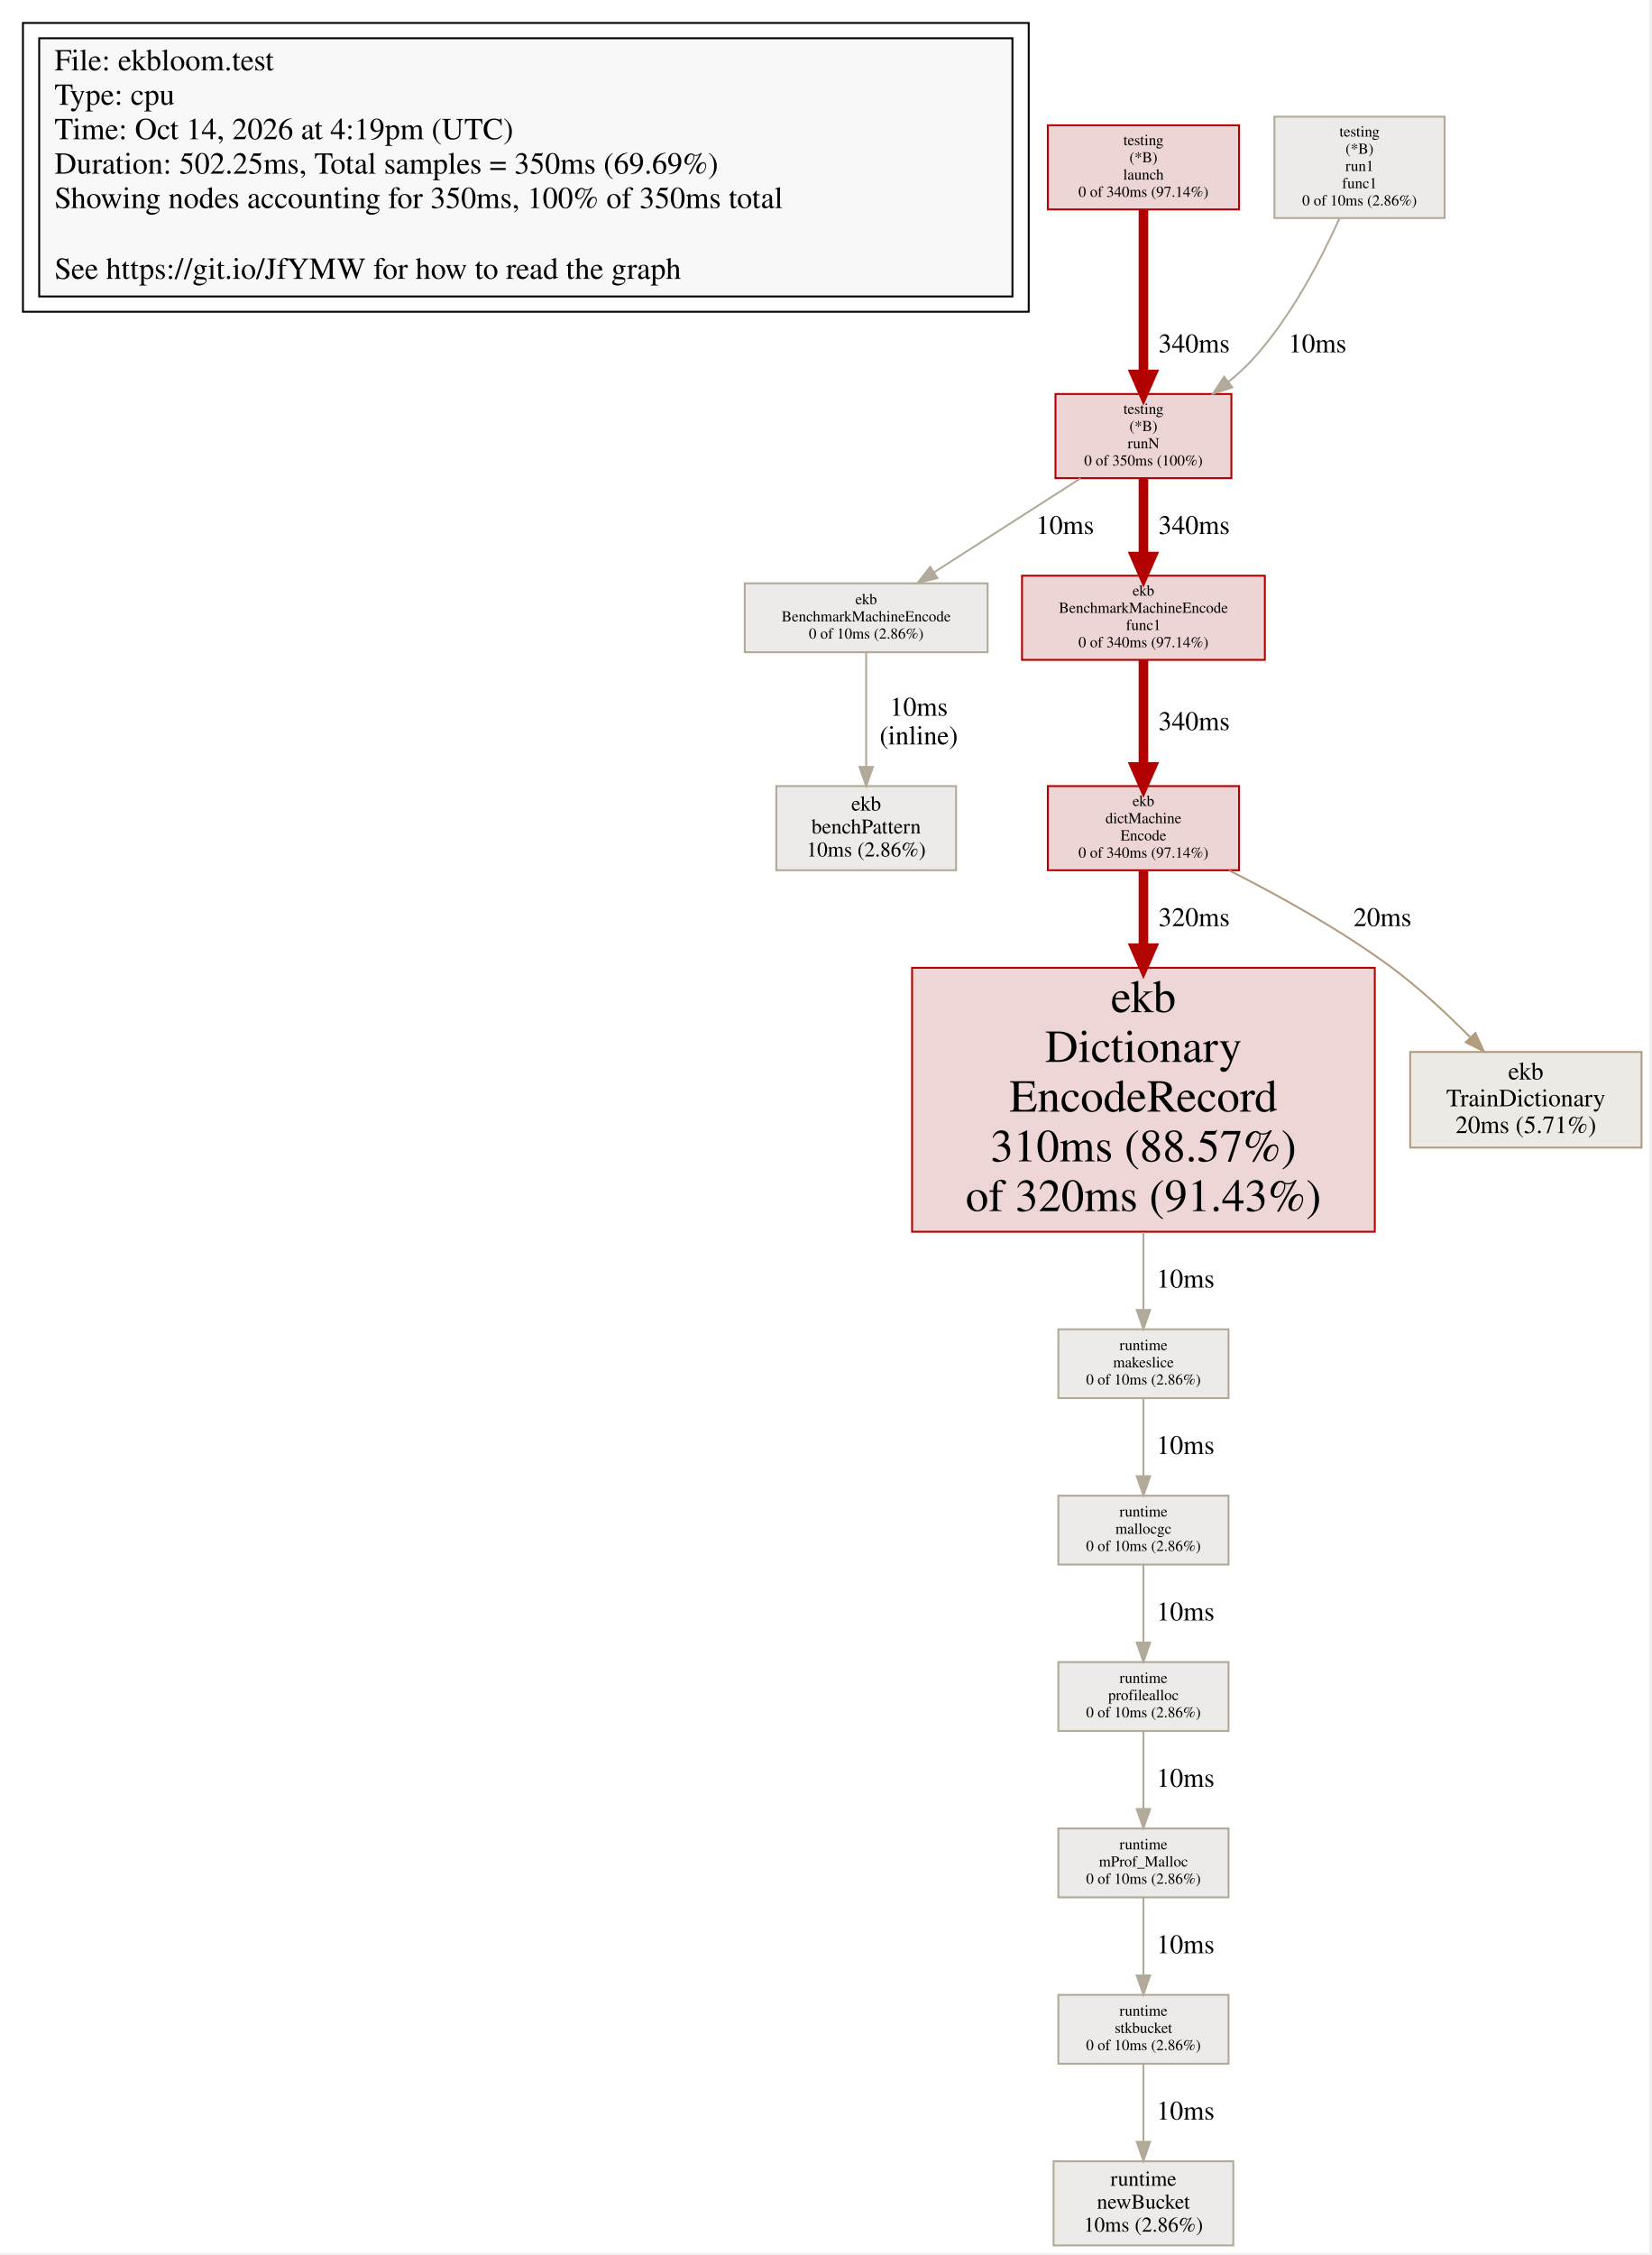
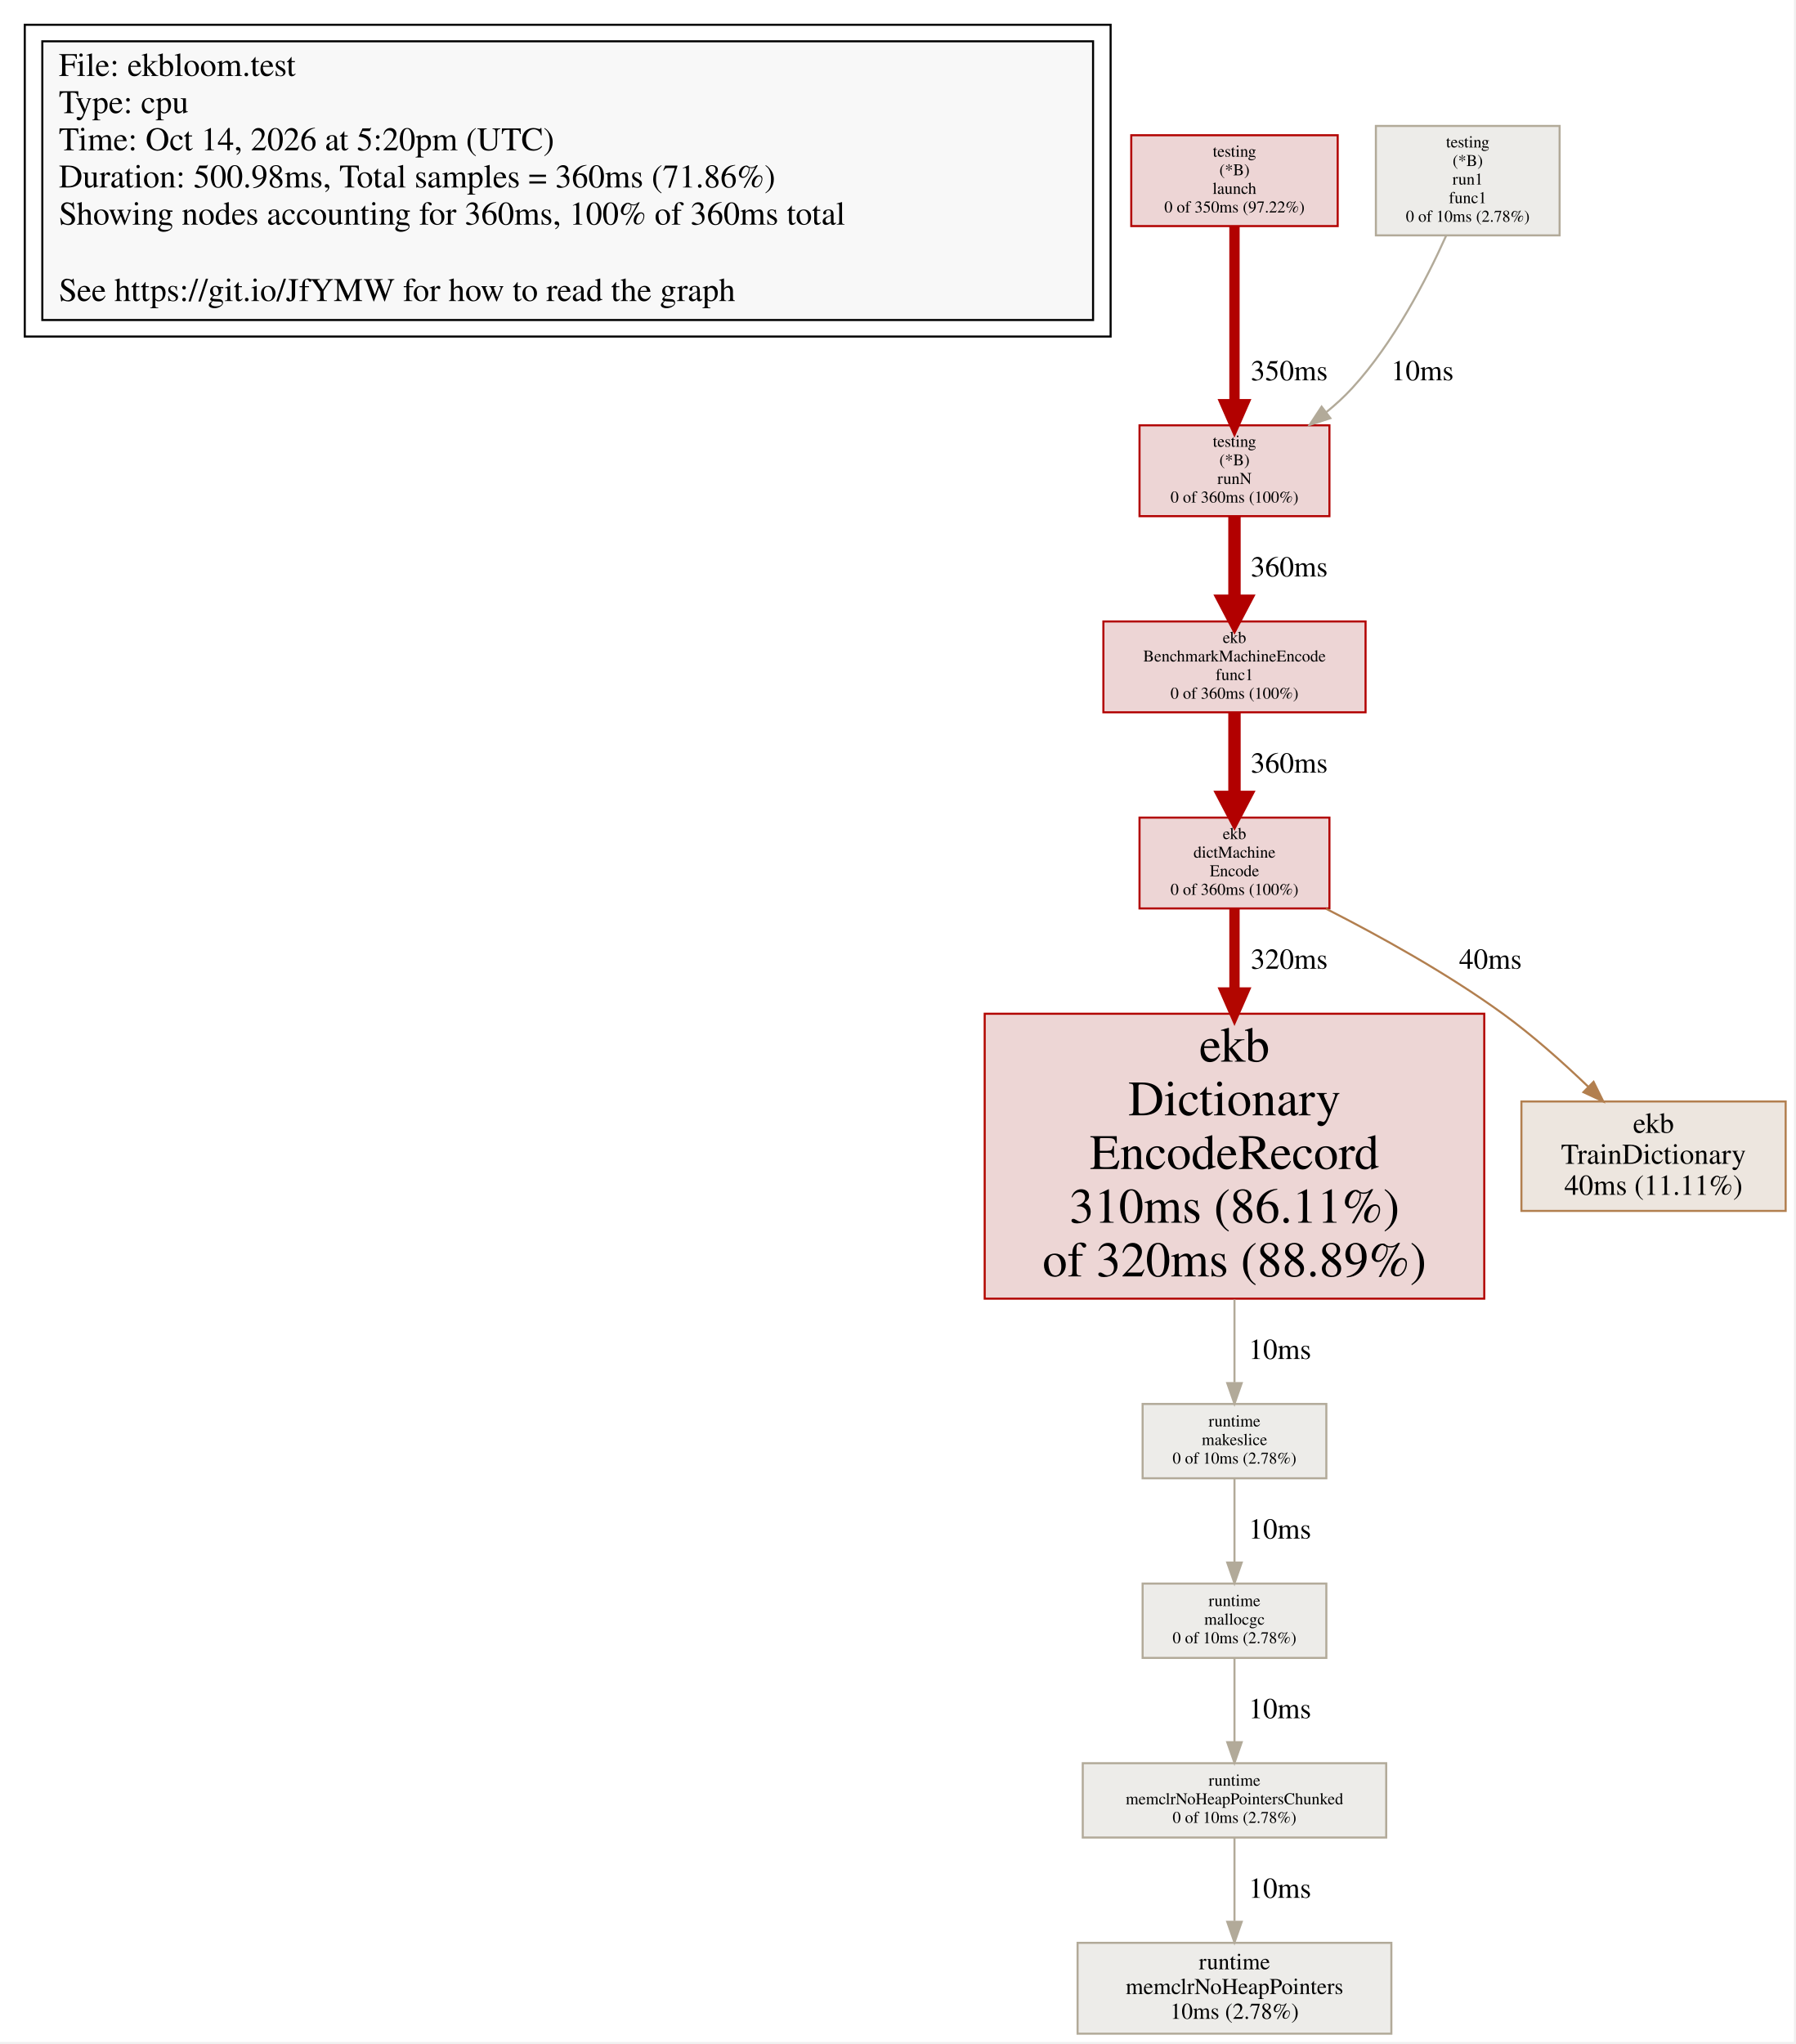
<svg xmlns="http://www.w3.org/2000/svg" xmlns:xlink="http://www.w3.org/1999/xlink" width="100%" height="100%">
  <g id="viewport" transform="scale(0.5,0.5) translate(0,0)">
-     <g id="graph0" class="graph" transform="scale(1 1) rotate(0) translate(4 1174)">
-       <polygon fill="white" stroke="transparent" points="-4,4 -4,-1174 858.5,-1174 858.5,4 -4,4" />
+     <g id="graph0" class="graph" transform="scale(1 1) rotate(0) translate(4 985)">
+       <polygon fill="white" stroke="transparent" points="-4,4 -4,-985 865,-985 865,4 -4,4" />
      <g id="clust1" class="cluster">
-         <polygon fill="none" stroke="black" points="8,-1011 8,-1162 534,-1162 534,-1011 8,-1011" />
+         <polygon fill="none" stroke="black" points="8,-822 8,-973 534,-973 534,-822 8,-822" />
      </g>
      <g id="node1" class="node">
        <g id="a_node1">
          <a xlink:title="ekbloom.test">
-             <polygon fill="#f8f8f8" stroke="black" points="525.5,-1154 16.5,-1154 16.5,-1019 525.5,-1019 525.5,-1154" />
-             <text text-anchor="start" x="24.5" y="-1137.2" font-family="Times,serif" font-size="16.00">File: ekbloom.test</text>
-             <text text-anchor="start" x="24.5" y="-1119.2" font-family="Times,serif" font-size="16.00">Type: cpu</text>
-             <text text-anchor="start" x="24.5" y="-1101.2" font-family="Times,serif" font-size="16.00">Time: Oct 14, 2026 at 4:19pm (UTC)</text>
-             <text text-anchor="start" x="24.5" y="-1083.2" font-family="Times,serif" font-size="16.00">Duration: 502.25ms, Total samples = 350ms (69.69%)</text>
-             <text text-anchor="start" x="24.5" y="-1065.2" font-family="Times,serif" font-size="16.00">Showing nodes accounting for 350ms, 100% of 350ms total</text>
-             <text text-anchor="start" x="24.5" y="-1028.2" font-family="Times,serif" font-size="16.00">See https://git.io/JfYMW for how to read the graph</text>
+             <polygon fill="#f8f8f8" stroke="black" points="525.5,-965 16.5,-965 16.5,-830 525.5,-830 525.5,-965" />
+             <text text-anchor="start" x="24.5" y="-948.2" font-family="Times,serif" font-size="16.00">File: ekbloom.test</text>
+             <text text-anchor="start" x="24.5" y="-930.2" font-family="Times,serif" font-size="16.00">Type: cpu</text>
+             <text text-anchor="start" x="24.5" y="-912.2" font-family="Times,serif" font-size="16.00">Time: Oct 14, 2026 at 5:20pm (UTC)</text>
+             <text text-anchor="start" x="24.5" y="-894.2" font-family="Times,serif" font-size="16.00">Duration: 500.98ms, Total samples = 360ms (71.86%)</text>
+             <text text-anchor="start" x="24.5" y="-876.2" font-family="Times,serif" font-size="16.00">Showing nodes accounting for 360ms, 100% of 360ms total</text>
+             <text text-anchor="start" x="24.5" y="-839.2" font-family="Times,serif" font-size="16.00">See https://git.io/JfYMW for how to read the graph</text>
          </a>
        </g>
      </g>
      <g id="node1" class="node">
        <g id="a_node1">
          <a xlink:title="github.com/infinityabundance/ekbloom-go/internal/ekb.Dictionary.EncodeRecord (320ms)">
-             <polygon fill="#edd6d5" stroke="#b20400" points="715,-668 473,-668 473,-530 715,-530 715,-668" />
-             <text text-anchor="middle" x="594" y="-644.8" font-family="Times,serif" font-size="24.00">ekb</text>
-             <text text-anchor="middle" x="594" y="-618.8" font-family="Times,serif" font-size="24.00">Dictionary</text>
-             <text text-anchor="middle" x="594" y="-592.8" font-family="Times,serif" font-size="24.00">EncodeRecord</text>
-             <text text-anchor="middle" x="594" y="-566.8" font-family="Times,serif" font-size="24.00">310ms (88.57%)</text>
-             <text text-anchor="middle" x="594" y="-540.8" font-family="Times,serif" font-size="24.00">of 320ms (91.43%)</text>
-           </a>
-         </g>
-       </g>
-       <g id="node12" class="node">
-         <g id="a_node12">
+             <polygon fill="#edd6d5" stroke="#b20600" points="715,-494 473,-494 473,-356 715,-356 715,-494" />
+             <text text-anchor="middle" x="594" y="-470.8" font-family="Times,serif" font-size="24.00">ekb</text>
+             <text text-anchor="middle" x="594" y="-444.8" font-family="Times,serif" font-size="24.00">Dictionary</text>
+             <text text-anchor="middle" x="594" y="-418.8" font-family="Times,serif" font-size="24.00">EncodeRecord</text>
+             <text text-anchor="middle" x="594" y="-392.8" font-family="Times,serif" font-size="24.00">310ms (86.11%)</text>
+             <text text-anchor="middle" x="594" y="-366.8" font-family="Times,serif" font-size="24.00">of 320ms (88.89%)</text>
+           </a>
+         </g>
+       </g>
+       <g id="node9" class="node">
+         <g id="a_node9">
          <a xlink:title="runtime.makeslice (10ms)">
-             <polygon fill="#edebe9" stroke="#b2a999" points="638.5,-479 549.5,-479 549.5,-443 638.5,-443 638.5,-479" />
-             <text text-anchor="middle" x="594" y="-468.1" font-family="Times,serif" font-size="8.00">runtime</text>
-             <text text-anchor="middle" x="594" y="-459.1" font-family="Times,serif" font-size="8.00">makeslice</text>
-             <text text-anchor="middle" x="594" y="-450.1" font-family="Times,serif" font-size="8.00">0 of 10ms (2.86%)</text>
-           </a>
-         </g>
-       </g>
-       <g id="edge7" class="edge">
-         <g id="a_edge7">
+             <polygon fill="#edece9" stroke="#b2aa99" points="638.5,-305 549.5,-305 549.5,-269 638.5,-269 638.5,-305" />
+             <text text-anchor="middle" x="594" y="-294.1" font-family="Times,serif" font-size="8.00">runtime</text>
+             <text text-anchor="middle" x="594" y="-285.1" font-family="Times,serif" font-size="8.00">makeslice</text>
+             <text text-anchor="middle" x="594" y="-276.1" font-family="Times,serif" font-size="8.00">0 of 10ms (2.78%)</text>
+           </a>
+         </g>
+       </g>
+       <g id="edge6" class="edge">
+         <g id="a_edge6">
          <a xlink:title="github.com/infinityabundance/ekbloom-go/internal/ekb.Dictionary.EncodeRecord -&gt; runtime.makeslice (10ms)">
-             <path fill="none" stroke="#b2a999" d="M594,-529.6C594,-515.37 594,-501.15 594,-489.46" />
-             <polygon fill="#b2a999" stroke="#b2a999" points="597.5,-489.1 594,-479.1 590.5,-489.1 597.5,-489.1" />
-           </a>
-         </g>
-         <g id="a_edge7-label">
+             <path fill="none" stroke="#b2aa99" d="M594,-355.6C594,-341.37 594,-327.15 594,-315.46" />
+             <polygon fill="#b2aa99" stroke="#b2aa99" points="597.5,-315.1 594,-305.1 590.5,-315.1 597.5,-315.1" />
+           </a>
+         </g>
+         <g id="a_edge6-label">
          <a xlink:title="github.com/infinityabundance/ekbloom-go/internal/ekb.Dictionary.EncodeRecord -&gt; runtime.makeslice (10ms)">
-             <text text-anchor="middle" x="616" y="-500.8" font-family="Times,serif" font-size="14.00"> 10ms</text>
+             <text text-anchor="middle" x="616" y="-326.8" font-family="Times,serif" font-size="14.00"> 10ms</text>
          </a>
        </g>
      </g>
      <g id="node2" class="node">
        <g id="a_node2">
-           <a xlink:title="testing.(*B).launch (340ms)">
-             <polygon fill="#edd5d5" stroke="#b20100" points="644,-1108.5 544,-1108.5 544,-1064.5 644,-1064.5 644,-1108.5" />
-             <text text-anchor="middle" x="594" y="-1098.1" font-family="Times,serif" font-size="8.00">testing</text>
-             <text text-anchor="middle" x="594" y="-1089.1" font-family="Times,serif" font-size="8.00">(*B)</text>
-             <text text-anchor="middle" x="594" y="-1080.1" font-family="Times,serif" font-size="8.00">launch</text>
-             <text text-anchor="middle" x="594" y="-1071.1" font-family="Times,serif" font-size="8.00">0 of 340ms (97.14%)</text>
+           <a xlink:title="testing.(*B).launch (350ms)">
+             <polygon fill="#edd5d5" stroke="#b20100" points="644,-919.5 544,-919.5 544,-875.5 644,-875.5 644,-919.5" />
+             <text text-anchor="middle" x="594" y="-909.1" font-family="Times,serif" font-size="8.00">testing</text>
+             <text text-anchor="middle" x="594" y="-900.1" font-family="Times,serif" font-size="8.00">(*B)</text>
+             <text text-anchor="middle" x="594" y="-891.1" font-family="Times,serif" font-size="8.00">launch</text>
+             <text text-anchor="middle" x="594" y="-882.1" font-family="Times,serif" font-size="8.00">0 of 350ms (97.22%)</text>
+           </a>
+         </g>
+       </g>
+       <g id="node5" class="node">
+         <g id="a_node5">
+           <a xlink:title="testing.(*B).runN (360ms)">
+             <polygon fill="#edd5d5" stroke="#b20000" points="640,-779 548,-779 548,-735 640,-735 640,-779" />
+             <text text-anchor="middle" x="594" y="-768.6" font-family="Times,serif" font-size="8.00">testing</text>
+             <text text-anchor="middle" x="594" y="-759.6" font-family="Times,serif" font-size="8.00">(*B)</text>
+             <text text-anchor="middle" x="594" y="-750.6" font-family="Times,serif" font-size="8.00">runN</text>
+             <text text-anchor="middle" x="594" y="-741.6" font-family="Times,serif" font-size="8.00">0 of 360ms (100%)</text>
+           </a>
+         </g>
+       </g>
+       <g id="edge3" class="edge">
+         <g id="a_edge3">
+           <a xlink:title="testing.(*B).launch -&gt; testing.(*B).runN (350ms)">
+             <path fill="none" stroke="#b20100" stroke-width="5" d="M594,-875.46C594,-852.59 594,-815.77 594,-789.45" />
+             <polygon fill="#b20100" stroke="#b20100" stroke-width="5" points="598.38,-789.23 594,-779.23 589.63,-789.23 598.38,-789.23" />
+           </a>
+         </g>
+         <g id="a_edge3-label">
+           <a xlink:title="testing.(*B).launch -&gt; testing.(*B).runN (350ms)">
+             <text text-anchor="middle" x="620.5" y="-800.8" font-family="Times,serif" font-size="14.00"> 350ms</text>
          </a>
        </g>
      </g>
      <g id="node3" class="node">
        <g id="a_node3">
-           <a xlink:title="testing.(*B).runN (350ms)">
-             <polygon fill="#edd5d5" stroke="#b20000" points="640,-968 548,-968 548,-924 640,-924 640,-968" />
-             <text text-anchor="middle" x="594" y="-957.6" font-family="Times,serif" font-size="8.00">testing</text>
-             <text text-anchor="middle" x="594" y="-948.6" font-family="Times,serif" font-size="8.00">(*B)</text>
-             <text text-anchor="middle" x="594" y="-939.6" font-family="Times,serif" font-size="8.00">runN</text>
-             <text text-anchor="middle" x="594" y="-930.6" font-family="Times,serif" font-size="8.00">0 of 350ms (100%)</text>
-           </a>
-         </g>
-       </g>
-       <g id="edge2" class="edge">
-         <g id="a_edge2">
-           <a xlink:title="testing.(*B).launch -&gt; testing.(*B).runN (340ms)">
-             <path fill="none" stroke="#b20100" stroke-width="5" d="M594,-1064.46C594,-1041.59 594,-1004.77 594,-978.45" />
-             <polygon fill="#b20100" stroke="#b20100" stroke-width="5" points="598.38,-978.23 594,-968.23 589.63,-978.23 598.38,-978.23" />
-           </a>
-         </g>
-         <g id="a_edge2-label">
-           <a xlink:title="testing.(*B).launch -&gt; testing.(*B).runN (340ms)">
-             <text text-anchor="middle" x="620.5" y="-989.8" font-family="Times,serif" font-size="14.00"> 340ms</text>
-           </a>
-         </g>
-       </g>
-       <g id="node9" class="node">
-         <g id="a_node9">
-           <a xlink:title="github.com/infinityabundance/ekbloom-go/internal/ekb.BenchmarkMachineEncode (10ms)">
-             <polygon fill="#edebe9" stroke="#b2a999" points="512.5,-869 385.5,-869 385.5,-833 512.5,-833 512.5,-869" />
-             <text text-anchor="middle" x="449" y="-858.1" font-family="Times,serif" font-size="8.00">ekb</text>
-             <text text-anchor="middle" x="449" y="-849.1" font-family="Times,serif" font-size="8.00">BenchmarkMachineEncode</text>
-             <text text-anchor="middle" x="449" y="-840.1" font-family="Times,serif" font-size="8.00">0 of 10ms (2.86%)</text>
-           </a>
-         </g>
-       </g>
-       <g id="edge14" class="edge">
-         <g id="a_edge14">
-           <a xlink:title="testing.(*B).runN -&gt; github.com/infinityabundance/ekbloom-go/internal/ekb.BenchmarkMachineEncode (10ms)">
-             <path fill="none" stroke="#b2a999" d="M561.1,-923.9C538.28,-909.26 507.91,-889.78 484.53,-874.79" />
-             <polygon fill="#b2a999" stroke="#b2a999" points="486.26,-871.74 475.95,-869.28 482.48,-877.63 486.26,-871.74" />
-           </a>
-         </g>
-         <g id="a_edge14-label">
-           <a xlink:title="testing.(*B).runN -&gt; github.com/infinityabundance/ekbloom-go/internal/ekb.BenchmarkMachineEncode (10ms)">
-             <text text-anchor="middle" x="553" y="-894.8" font-family="Times,serif" font-size="14.00"> 10ms</text>
-           </a>
-         </g>
-       </g>
-       <g id="node10" class="node">
-         <g id="a_node10">
-           <a xlink:title="github.com/infinityabundance/ekbloom-go/internal/ekb.BenchmarkMachineEncode.func1 (340ms)">
-             <polygon fill="#edd5d5" stroke="#b20100" points="657.5,-873 530.5,-873 530.5,-829 657.5,-829 657.5,-873" />
-             <text text-anchor="middle" x="594" y="-862.6" font-family="Times,serif" font-size="8.00">ekb</text>
-             <text text-anchor="middle" x="594" y="-853.6" font-family="Times,serif" font-size="8.00">BenchmarkMachineEncode</text>
-             <text text-anchor="middle" x="594" y="-844.6" font-family="Times,serif" font-size="8.00">func1</text>
-             <text text-anchor="middle" x="594" y="-835.6" font-family="Times,serif" font-size="8.00">0 of 340ms (97.14%)</text>
-           </a>
-         </g>
-       </g>
-       <g id="edge3" class="edge">
-         <g id="a_edge3">
-           <a xlink:title="testing.(*B).runN -&gt; github.com/infinityabundance/ekbloom-go/internal/ekb.BenchmarkMachineEncode.func1 (340ms)">
-             <path fill="none" stroke="#b20100" stroke-width="5" d="M594,-923.9C594,-911.89 594,-896.62 594,-883.24" />
-             <polygon fill="#b20100" stroke="#b20100" stroke-width="5" points="598.38,-883.02 594,-873.02 589.63,-883.02 598.38,-883.02" />
-           </a>
-         </g>
-         <g id="a_edge3-label">
-           <a xlink:title="testing.(*B).runN -&gt; github.com/infinityabundance/ekbloom-go/internal/ekb.BenchmarkMachineEncode.func1 (340ms)">
-             <text text-anchor="middle" x="620.5" y="-894.8" font-family="Times,serif" font-size="14.00"> 340ms</text>
-           </a>
-         </g>
-       </g>
-       <g id="node4" class="node">
-         <g id="a_node4">
-           <a xlink:title="github.com/infinityabundance/ekbloom-go/internal/ekb.dictMachine.Encode (340ms)">
-             <polygon fill="#edd5d5" stroke="#b20100" points="644,-763 544,-763 544,-719 644,-719 644,-763" />
-             <text text-anchor="middle" x="594" y="-752.6" font-family="Times,serif" font-size="8.00">ekb</text>
-             <text text-anchor="middle" x="594" y="-743.6" font-family="Times,serif" font-size="8.00">dictMachine</text>
-             <text text-anchor="middle" x="594" y="-734.6" font-family="Times,serif" font-size="8.00">Encode</text>
-             <text text-anchor="middle" x="594" y="-725.6" font-family="Times,serif" font-size="8.00">0 of 340ms (97.14%)</text>
+           <a xlink:title="github.com/infinityabundance/ekbloom-go/internal/ekb.dictMachine.Encode (360ms)">
+             <polygon fill="#edd5d5" stroke="#b20000" points="640,-589 548,-589 548,-545 640,-545 640,-589" />
+             <text text-anchor="middle" x="594" y="-578.6" font-family="Times,serif" font-size="8.00">ekb</text>
+             <text text-anchor="middle" x="594" y="-569.6" font-family="Times,serif" font-size="8.00">dictMachine</text>
+             <text text-anchor="middle" x="594" y="-560.6" font-family="Times,serif" font-size="8.00">Encode</text>
+             <text text-anchor="middle" x="594" y="-551.6" font-family="Times,serif" font-size="8.00">0 of 360ms (100%)</text>
          </a>
        </g>
      </g>
      <g id="edge4" class="edge">
        <g id="a_edge4">
          <a xlink:title="github.com/infinityabundance/ekbloom-go/internal/ekb.dictMachine.Encode -&gt; github.com/infinityabundance/ekbloom-go/internal/ekb.Dictionary.EncodeRecord (320ms)">
-             <path fill="none" stroke="#b20400" stroke-width="5" d="M594,-718.74C594,-707.67 594,-693.39 594,-678.58" />
-             <polygon fill="#b20400" stroke="#b20400" stroke-width="5" points="598.38,-678.28 594,-668.28 589.63,-678.28 598.38,-678.28" />
+             <path fill="none" stroke="#b20600" stroke-width="5" d="M594,-544.74C594,-533.67 594,-519.39 594,-504.58" />
+             <polygon fill="#b20600" stroke="#b20600" stroke-width="5" points="598.38,-504.28 594,-494.28 589.63,-504.28 598.38,-504.28" />
          </a>
        </g>
        <g id="a_edge4-label">
          <a xlink:title="github.com/infinityabundance/ekbloom-go/internal/ekb.dictMachine.Encode -&gt; github.com/infinityabundance/ekbloom-go/internal/ekb.Dictionary.EncodeRecord (320ms)">
-             <text text-anchor="middle" x="620.5" y="-689.8" font-family="Times,serif" font-size="14.00"> 320ms</text>
-           </a>
-         </g>
-       </g>
-       <g id="node5" class="node">
-         <g id="a_node5">
-           <a xlink:title="github.com/infinityabundance/ekbloom-go/internal/ekb.TrainDictionary (20ms)">
-             <polygon fill="#edeae6" stroke="#b29c7f" points="854.5,-624 733.5,-624 733.5,-574 854.5,-574 854.5,-624" />
-             <text text-anchor="middle" x="794" y="-609.6" font-family="Times,serif" font-size="13.00">ekb</text>
-             <text text-anchor="middle" x="794" y="-595.6" font-family="Times,serif" font-size="13.00">TrainDictionary</text>
-             <text text-anchor="middle" x="794" y="-581.6" font-family="Times,serif" font-size="13.00">20ms (5.71%)</text>
+             <text text-anchor="middle" x="620.5" y="-515.8" font-family="Times,serif" font-size="14.00"> 320ms</text>
+           </a>
+         </g>
+       </g>
+       <g id="node4" class="node">
+         <g id="a_node4">
+           <a xlink:title="github.com/infinityabundance/ekbloom-go/internal/ekb.TrainDictionary (40ms)">
+             <polygon fill="#ede6df" stroke="#b27f4f" points="861,-451.5 733,-451.5 733,-398.5 861,-398.5 861,-451.5" />
+             <text text-anchor="middle" x="797" y="-436.3" font-family="Times,serif" font-size="14.00">ekb</text>
+             <text text-anchor="middle" x="797" y="-421.3" font-family="Times,serif" font-size="14.00">TrainDictionary</text>
+             <text text-anchor="middle" x="797" y="-406.3" font-family="Times,serif" font-size="14.00">40ms (11.11%)</text>
          </a>
        </g>
      </g>
      <g id="edge5" class="edge">
        <g id="a_edge5">
-           <a xlink:title="github.com/infinityabundance/ekbloom-go/internal/ekb.dictMachine.Encode -&gt; github.com/infinityabundance/ekbloom-go/internal/ekb.TrainDictionary (20ms)">
-             <path fill="none" stroke="#b29c7f" d="M638.81,-718.91C664.73,-705.82 697.38,-687.75 724,-668 738.42,-657.3 752.9,-643.8 764.92,-631.66" />
-             <polygon fill="#b29c7f" stroke="#b29c7f" points="767.6,-633.92 772.06,-624.31 762.58,-629.04 767.6,-633.92" />
+           <a xlink:title="github.com/infinityabundance/ekbloom-go/internal/ekb.dictMachine.Encode -&gt; github.com/infinityabundance/ekbloom-go/internal/ekb.TrainDictionary (40ms)">
+             <path fill="none" stroke="#b27f4f" d="M638.35,-544.86C664.27,-531.68 697.07,-513.55 724,-494 738.39,-483.55 752.99,-470.54 765.3,-458.71" />
+             <polygon fill="#b27f4f" stroke="#b27f4f" points="767.95,-461.02 772.65,-451.53 763.05,-456.01 767.95,-461.02" />
          </a>
        </g>
        <g id="a_edge5-label">
-           <a xlink:title="github.com/infinityabundance/ekbloom-go/internal/ekb.dictMachine.Encode -&gt; github.com/infinityabundance/ekbloom-go/internal/ekb.TrainDictionary (20ms)">
-             <text text-anchor="middle" x="719" y="-689.8" font-family="Times,serif" font-size="14.00"> 20ms</text>
+           <a xlink:title="github.com/infinityabundance/ekbloom-go/internal/ekb.dictMachine.Encode -&gt; github.com/infinityabundance/ekbloom-go/internal/ekb.TrainDictionary (40ms)">
+             <text text-anchor="middle" x="718" y="-515.8" font-family="Times,serif" font-size="14.00"> 40ms</text>
+           </a>
+         </g>
+       </g>
+       <g id="node8" class="node">
+         <g id="a_node8">
+           <a xlink:title="github.com/infinityabundance/ekbloom-go/internal/ekb.BenchmarkMachineEncode.func1 (360ms)">
+             <polygon fill="#edd5d5" stroke="#b20000" points="657.5,-684 530.5,-684 530.5,-640 657.5,-640 657.5,-684" />
+             <text text-anchor="middle" x="594" y="-673.6" font-family="Times,serif" font-size="8.00">ekb</text>
+             <text text-anchor="middle" x="594" y="-664.6" font-family="Times,serif" font-size="8.00">BenchmarkMachineEncode</text>
+             <text text-anchor="middle" x="594" y="-655.6" font-family="Times,serif" font-size="8.00">func1</text>
+             <text text-anchor="middle" x="594" y="-646.6" font-family="Times,serif" font-size="8.00">0 of 360ms (100%)</text>
+           </a>
+         </g>
+       </g>
+       <g id="edge2" class="edge">
+         <g id="a_edge2">
+           <a xlink:title="testing.(*B).runN -&gt; github.com/infinityabundance/ekbloom-go/internal/ekb.BenchmarkMachineEncode.func1 (360ms)">
+             <path fill="none" stroke="#b20000" stroke-width="6" d="M594,-734.9C594,-722.89 594,-707.62 594,-694.24" />
+             <polygon fill="#b20000" stroke="#b20000" stroke-width="6" points="599.25,-694.02 594,-684.02 588.75,-694.02 599.25,-694.02" />
+           </a>
+         </g>
+         <g id="a_edge2-label">
+           <a xlink:title="testing.(*B).runN -&gt; github.com/infinityabundance/ekbloom-go/internal/ekb.BenchmarkMachineEncode.func1 (360ms)">
+             <text text-anchor="middle" x="620.5" y="-705.8" font-family="Times,serif" font-size="14.00"> 360ms</text>
          </a>
        </g>
      </g>
      <g id="node6" class="node">
        <g id="a_node6">
-           <a xlink:title="github.com/infinityabundance/ekbloom-go/internal/ekb.benchPattern (10ms)">
-             <polygon fill="#edebe9" stroke="#b2a999" points="496,-763 402,-763 402,-719 496,-719 496,-763" />
-             <text text-anchor="middle" x="449" y="-750.2" font-family="Times,serif" font-size="11.00">ekb</text>
-             <text text-anchor="middle" x="449" y="-738.2" font-family="Times,serif" font-size="11.00">benchPattern</text>
-             <text text-anchor="middle" x="449" y="-726.2" font-family="Times,serif" font-size="11.00">10ms (2.86%)</text>
+           <a xlink:title="runtime.memclrNoHeapPointers (10ms)">
+             <polygon fill="#edece9" stroke="#b2aa99" points="670,-44 518,-44 518,0 670,0 670,-44" />
+             <text text-anchor="middle" x="594" y="-31.2" font-family="Times,serif" font-size="11.00">runtime</text>
+             <text text-anchor="middle" x="594" y="-19.2" font-family="Times,serif" font-size="11.00">memclrNoHeapPointers</text>
+             <text text-anchor="middle" x="594" y="-7.2" font-family="Times,serif" font-size="11.00">10ms (2.78%)</text>
          </a>
        </g>
      </g>
      <g id="node7" class="node">
        <g id="a_node7">
-           <a xlink:title="runtime.newBucket (10ms)">
-             <polygon fill="#edebe9" stroke="#b2a999" points="641,-44 547,-44 547,0 641,0 641,-44" />
-             <text text-anchor="middle" x="594" y="-31.2" font-family="Times,serif" font-size="11.00">runtime</text>
-             <text text-anchor="middle" x="594" y="-19.2" font-family="Times,serif" font-size="11.00">newBucket</text>
-             <text text-anchor="middle" x="594" y="-7.2" font-family="Times,serif" font-size="11.00">10ms (2.86%)</text>
-           </a>
-         </g>
-       </g>
-       <g id="node8" class="node">
-         <g id="a_node8">
          <a xlink:title="testing.(*B).run1.func1 (10ms)">
-             <polygon fill="#edebe9" stroke="#b2a999" points="751.5,-1113 662.5,-1113 662.5,-1060 751.5,-1060 751.5,-1113" />
-             <text text-anchor="middle" x="707" y="-1102.6" font-family="Times,serif" font-size="8.00">testing</text>
-             <text text-anchor="middle" x="707" y="-1093.6" font-family="Times,serif" font-size="8.00">(*B)</text>
-             <text text-anchor="middle" x="707" y="-1084.6" font-family="Times,serif" font-size="8.00">run1</text>
-             <text text-anchor="middle" x="707" y="-1075.6" font-family="Times,serif" font-size="8.00">func1</text>
-             <text text-anchor="middle" x="707" y="-1066.6" font-family="Times,serif" font-size="8.00">0 of 10ms (2.86%)</text>
-           </a>
-         </g>
-       </g>
-       <g id="edge13" class="edge">
-         <g id="a_edge13">
+             <polygon fill="#edece9" stroke="#b2aa99" points="751.5,-924 662.5,-924 662.5,-871 751.5,-871 751.5,-924" />
+             <text text-anchor="middle" x="707" y="-913.6" font-family="Times,serif" font-size="8.00">testing</text>
+             <text text-anchor="middle" x="707" y="-904.6" font-family="Times,serif" font-size="8.00">(*B)</text>
+             <text text-anchor="middle" x="707" y="-895.6" font-family="Times,serif" font-size="8.00">run1</text>
+             <text text-anchor="middle" x="707" y="-886.6" font-family="Times,serif" font-size="8.00">func1</text>
+             <text text-anchor="middle" x="707" y="-877.6" font-family="Times,serif" font-size="8.00">0 of 10ms (2.78%)</text>
+           </a>
+         </g>
+       </g>
+       <g id="edge10" class="edge">
+         <g id="a_edge10">
          <a xlink:title="testing.(*B).run1.func1 -&gt; testing.(*B).runN (10ms)">
-             <path fill="none" stroke="#b2a999" d="M696.48,-1059.73C686.86,-1038.32 671.09,-1007.92 651,-986 647.25,-981.91 643,-978.03 638.55,-974.41" />
-             <polygon fill="#b2a999" stroke="#b2a999" points="640.45,-971.46 630.38,-968.19 636.21,-977.03 640.45,-971.46" />
-           </a>
-         </g>
-         <g id="a_edge13-label">
+             <path fill="none" stroke="#b2aa99" d="M696.48,-870.73C686.86,-849.32 671.09,-818.92 651,-797 647.25,-792.91 643,-789.03 638.55,-785.41" />
+             <polygon fill="#b2aa99" stroke="#b2aa99" points="640.45,-782.46 630.38,-779.19 636.21,-788.03 640.45,-782.46" />
+           </a>
+         </g>
+         <g id="a_edge10-label">
          <a xlink:title="testing.(*B).run1.func1 -&gt; testing.(*B).runN (10ms)">
-             <text text-anchor="middle" x="685" y="-989.8" font-family="Times,serif" font-size="14.00"> 10ms</text>
-           </a>
-         </g>
-       </g>
-       <g id="edge6" class="edge">
-         <g id="a_edge6">
-           <a xlink:title="github.com/infinityabundance/ekbloom-go/internal/ekb.BenchmarkMachineEncode -&gt; github.com/infinityabundance/ekbloom-go/internal/ekb.benchPattern (10ms)">
-             <path fill="none" stroke="#b2a999" d="M449,-832.65C449,-816.65 449,-792.52 449,-773.18" />
-             <polygon fill="#b2a999" stroke="#b2a999" points="452.5,-773.01 449,-763.01 445.5,-773.01 452.5,-773.01" />
-           </a>
-         </g>
-         <g id="a_edge6-label">
-           <a xlink:title="github.com/infinityabundance/ekbloom-go/internal/ekb.BenchmarkMachineEncode -&gt; github.com/infinityabundance/ekbloom-go/internal/ekb.benchPattern (10ms)">
-             <text text-anchor="middle" x="476.5" y="-799.8" font-family="Times,serif" font-size="14.00"> 10ms</text>
-             <text text-anchor="middle" x="476.5" y="-784.8" font-family="Times,serif" font-size="14.00"> (inline)</text>
+             <text text-anchor="middle" x="685" y="-800.8" font-family="Times,serif" font-size="14.00"> 10ms</text>
          </a>
        </g>
      </g>
      <g id="edge1" class="edge">
        <g id="a_edge1">
-           <a xlink:title="github.com/infinityabundance/ekbloom-go/internal/ekb.BenchmarkMachineEncode.func1 -&gt; github.com/infinityabundance/ekbloom-go/internal/ekb.dictMachine.Encode (340ms)">
-             <path fill="none" stroke="#b20100" stroke-width="5" d="M594,-828.92C594,-813.09 594,-791.15 594,-773.27" />
-             <polygon fill="#b20100" stroke="#b20100" stroke-width="5" points="598.38,-773.03 594,-763.03 589.63,-773.03 598.38,-773.03" />
+           <a xlink:title="github.com/infinityabundance/ekbloom-go/internal/ekb.BenchmarkMachineEncode.func1 -&gt; github.com/infinityabundance/ekbloom-go/internal/ekb.dictMachine.Encode (360ms)">
+             <path fill="none" stroke="#b20000" stroke-width="6" d="M594,-639.9C594,-627.89 594,-612.62 594,-599.24" />
+             <polygon fill="#b20000" stroke="#b20000" stroke-width="6" points="599.25,-599.02 594,-589.02 588.75,-599.02 599.25,-599.02" />
          </a>
        </g>
        <g id="a_edge1-label">
-           <a xlink:title="github.com/infinityabundance/ekbloom-go/internal/ekb.BenchmarkMachineEncode.func1 -&gt; github.com/infinityabundance/ekbloom-go/internal/ekb.dictMachine.Encode (340ms)">
-             <text text-anchor="middle" x="620.5" y="-792.3" font-family="Times,serif" font-size="14.00"> 340ms</text>
+           <a xlink:title="github.com/infinityabundance/ekbloom-go/internal/ekb.BenchmarkMachineEncode.func1 -&gt; github.com/infinityabundance/ekbloom-go/internal/ekb.dictMachine.Encode (360ms)">
+             <text text-anchor="middle" x="620.5" y="-610.8" font-family="Times,serif" font-size="14.00"> 360ms</text>
+           </a>
+         </g>
+       </g>
+       <g id="node10" class="node">
+         <g id="a_node10">
+           <a xlink:title="runtime.mallocgc (10ms)">
+             <polygon fill="#edece9" stroke="#b2aa99" points="638.5,-218 549.5,-218 549.5,-182 638.5,-182 638.5,-218" />
+             <text text-anchor="middle" x="594" y="-207.1" font-family="Times,serif" font-size="8.00">runtime</text>
+             <text text-anchor="middle" x="594" y="-198.1" font-family="Times,serif" font-size="8.00">mallocgc</text>
+             <text text-anchor="middle" x="594" y="-189.1" font-family="Times,serif" font-size="8.00">0 of 10ms (2.78%)</text>
+           </a>
+         </g>
+       </g>
+       <g id="edge7" class="edge">
+         <g id="a_edge7">
+           <a xlink:title="runtime.makeslice -&gt; runtime.mallocgc (10ms)">
+             <path fill="none" stroke="#b2aa99" d="M594,-268.8C594,-257.16 594,-241.55 594,-228.24" />
+             <polygon fill="#b2aa99" stroke="#b2aa99" points="597.5,-228.18 594,-218.18 590.5,-228.18 597.5,-228.18" />
+           </a>
+         </g>
+         <g id="a_edge7-label">
+           <a xlink:title="runtime.makeslice -&gt; runtime.mallocgc (10ms)">
+             <text text-anchor="middle" x="616" y="-239.8" font-family="Times,serif" font-size="14.00"> 10ms</text>
          </a>
        </g>
      </g>
      <g id="node11" class="node">
        <g id="a_node11">
-           <a xlink:title="runtime.mProf_Malloc (10ms)">
-             <polygon fill="#edebe9" stroke="#b2a999" points="638.5,-218 549.5,-218 549.5,-182 638.5,-182 638.5,-218" />
-             <text text-anchor="middle" x="594" y="-207.1" font-family="Times,serif" font-size="8.00">runtime</text>
-             <text text-anchor="middle" x="594" y="-198.1" font-family="Times,serif" font-size="8.00">mProf_Malloc</text>
-             <text text-anchor="middle" x="594" y="-189.1" font-family="Times,serif" font-size="8.00">0 of 10ms (2.86%)</text>
-           </a>
-         </g>
-       </g>
-       <g id="node15" class="node">
-         <g id="a_node15">
-           <a xlink:title="runtime.stkbucket (10ms)">
-             <polygon fill="#edebe9" stroke="#b2a999" points="638.5,-131 549.5,-131 549.5,-95 638.5,-95 638.5,-131" />
+           <a xlink:title="runtime.memclrNoHeapPointersChunked (10ms)">
+             <polygon fill="#edece9" stroke="#b2aa99" points="667.5,-131 520.5,-131 520.5,-95 667.5,-95 667.5,-131" />
            <text text-anchor="middle" x="594" y="-120.1" font-family="Times,serif" font-size="8.00">runtime</text>
-             <text text-anchor="middle" x="594" y="-111.1" font-family="Times,serif" font-size="8.00">stkbucket</text>
-             <text text-anchor="middle" x="594" y="-102.1" font-family="Times,serif" font-size="8.00">0 of 10ms (2.86%)</text>
+             <text text-anchor="middle" x="594" y="-111.1" font-family="Times,serif" font-size="8.00">memclrNoHeapPointersChunked</text>
+             <text text-anchor="middle" x="594" y="-102.1" font-family="Times,serif" font-size="8.00">0 of 10ms (2.78%)</text>
          </a>
        </g>
      </g>
      <g id="edge8" class="edge">
        <g id="a_edge8">
-           <a xlink:title="runtime.mProf_Malloc -&gt; runtime.stkbucket (10ms)">
-             <path fill="none" stroke="#b2a999" d="M594,-181.8C594,-170.16 594,-154.55 594,-141.24" />
-             <polygon fill="#b2a999" stroke="#b2a999" points="597.5,-141.18 594,-131.18 590.5,-141.18 597.5,-141.18" />
+           <a xlink:title="runtime.mallocgc -&gt; runtime.memclrNoHeapPointersChunked (10ms)">
+             <path fill="none" stroke="#b2aa99" d="M594,-181.8C594,-170.16 594,-154.55 594,-141.24" />
+             <polygon fill="#b2aa99" stroke="#b2aa99" points="597.5,-141.18 594,-131.18 590.5,-141.18 597.5,-141.18" />
          </a>
        </g>
        <g id="a_edge8-label">
-           <a xlink:title="runtime.mProf_Malloc -&gt; runtime.stkbucket (10ms)">
+           <a xlink:title="runtime.mallocgc -&gt; runtime.memclrNoHeapPointersChunked (10ms)">
            <text text-anchor="middle" x="616" y="-152.8" font-family="Times,serif" font-size="14.00"> 10ms</text>
-           </a>
-         </g>
-       </g>
-       <g id="node13" class="node">
-         <g id="a_node13">
-           <a xlink:title="runtime.mallocgc (10ms)">
-             <polygon fill="#edebe9" stroke="#b2a999" points="638.5,-392 549.5,-392 549.5,-356 638.5,-356 638.5,-392" />
-             <text text-anchor="middle" x="594" y="-381.1" font-family="Times,serif" font-size="8.00">runtime</text>
-             <text text-anchor="middle" x="594" y="-372.1" font-family="Times,serif" font-size="8.00">mallocgc</text>
-             <text text-anchor="middle" x="594" y="-363.1" font-family="Times,serif" font-size="8.00">0 of 10ms (2.86%)</text>
          </a>
        </g>
      </g>
      <g id="edge9" class="edge">
        <g id="a_edge9">
-           <a xlink:title="runtime.makeslice -&gt; runtime.mallocgc (10ms)">
-             <path fill="none" stroke="#b2a999" d="M594,-442.8C594,-431.16 594,-415.55 594,-402.24" />
-             <polygon fill="#b2a999" stroke="#b2a999" points="597.5,-402.18 594,-392.18 590.5,-402.18 597.5,-402.18" />
+           <a xlink:title="runtime.memclrNoHeapPointersChunked -&gt; runtime.memclrNoHeapPointers (10ms)">
+             <path fill="none" stroke="#b2aa99" d="M594,-94.84C594,-83.44 594,-68.13 594,-54.58" />
+             <polygon fill="#b2aa99" stroke="#b2aa99" points="597.5,-54.19 594,-44.19 590.5,-54.19 597.5,-54.19" />
          </a>
        </g>
        <g id="a_edge9-label">
-           <a xlink:title="runtime.makeslice -&gt; runtime.mallocgc (10ms)">
-             <text text-anchor="middle" x="616" y="-413.8" font-family="Times,serif" font-size="14.00"> 10ms</text>
-           </a>
-         </g>
-       </g>
-       <g id="node14" class="node">
-         <g id="a_node14">
-           <a xlink:title="runtime.profilealloc (10ms)">
-             <polygon fill="#edebe9" stroke="#b2a999" points="638.5,-305 549.5,-305 549.5,-269 638.5,-269 638.5,-305" />
-             <text text-anchor="middle" x="594" y="-294.1" font-family="Times,serif" font-size="8.00">runtime</text>
-             <text text-anchor="middle" x="594" y="-285.1" font-family="Times,serif" font-size="8.00">profilealloc</text>
-             <text text-anchor="middle" x="594" y="-276.1" font-family="Times,serif" font-size="8.00">0 of 10ms (2.86%)</text>
-           </a>
-         </g>
-       </g>
-       <g id="edge10" class="edge">
-         <g id="a_edge10">
-           <a xlink:title="runtime.mallocgc -&gt; runtime.profilealloc (10ms)">
-             <path fill="none" stroke="#b2a999" d="M594,-355.8C594,-344.16 594,-328.55 594,-315.24" />
-             <polygon fill="#b2a999" stroke="#b2a999" points="597.5,-315.18 594,-305.18 590.5,-315.18 597.5,-315.18" />
-           </a>
-         </g>
-         <g id="a_edge10-label">
-           <a xlink:title="runtime.mallocgc -&gt; runtime.profilealloc (10ms)">
-             <text text-anchor="middle" x="616" y="-326.8" font-family="Times,serif" font-size="14.00"> 10ms</text>
-           </a>
-         </g>
-       </g>
-       <g id="edge11" class="edge">
-         <g id="a_edge11">
-           <a xlink:title="runtime.profilealloc -&gt; runtime.mProf_Malloc (10ms)">
-             <path fill="none" stroke="#b2a999" d="M594,-268.8C594,-257.16 594,-241.55 594,-228.24" />
-             <polygon fill="#b2a999" stroke="#b2a999" points="597.5,-228.18 594,-218.18 590.5,-228.18 597.5,-228.18" />
-           </a>
-         </g>
-         <g id="a_edge11-label">
-           <a xlink:title="runtime.profilealloc -&gt; runtime.mProf_Malloc (10ms)">
-             <text text-anchor="middle" x="616" y="-239.8" font-family="Times,serif" font-size="14.00"> 10ms</text>
-           </a>
-         </g>
-       </g>
-       <g id="edge12" class="edge">
-         <g id="a_edge12">
-           <a xlink:title="runtime.stkbucket -&gt; runtime.newBucket (10ms)">
-             <path fill="none" stroke="#b2a999" d="M594,-94.84C594,-83.44 594,-68.13 594,-54.58" />
-             <polygon fill="#b2a999" stroke="#b2a999" points="597.5,-54.19 594,-44.19 590.5,-54.19 597.5,-54.19" />
-           </a>
-         </g>
-         <g id="a_edge12-label">
-           <a xlink:title="runtime.stkbucket -&gt; runtime.newBucket (10ms)">
+           <a xlink:title="runtime.memclrNoHeapPointersChunked -&gt; runtime.memclrNoHeapPointers (10ms)">
            <text text-anchor="middle" x="616" y="-65.8" font-family="Times,serif" font-size="14.00"> 10ms</text>
          </a>
        </g>
      </g>
    </g>
  </g>
</svg>
